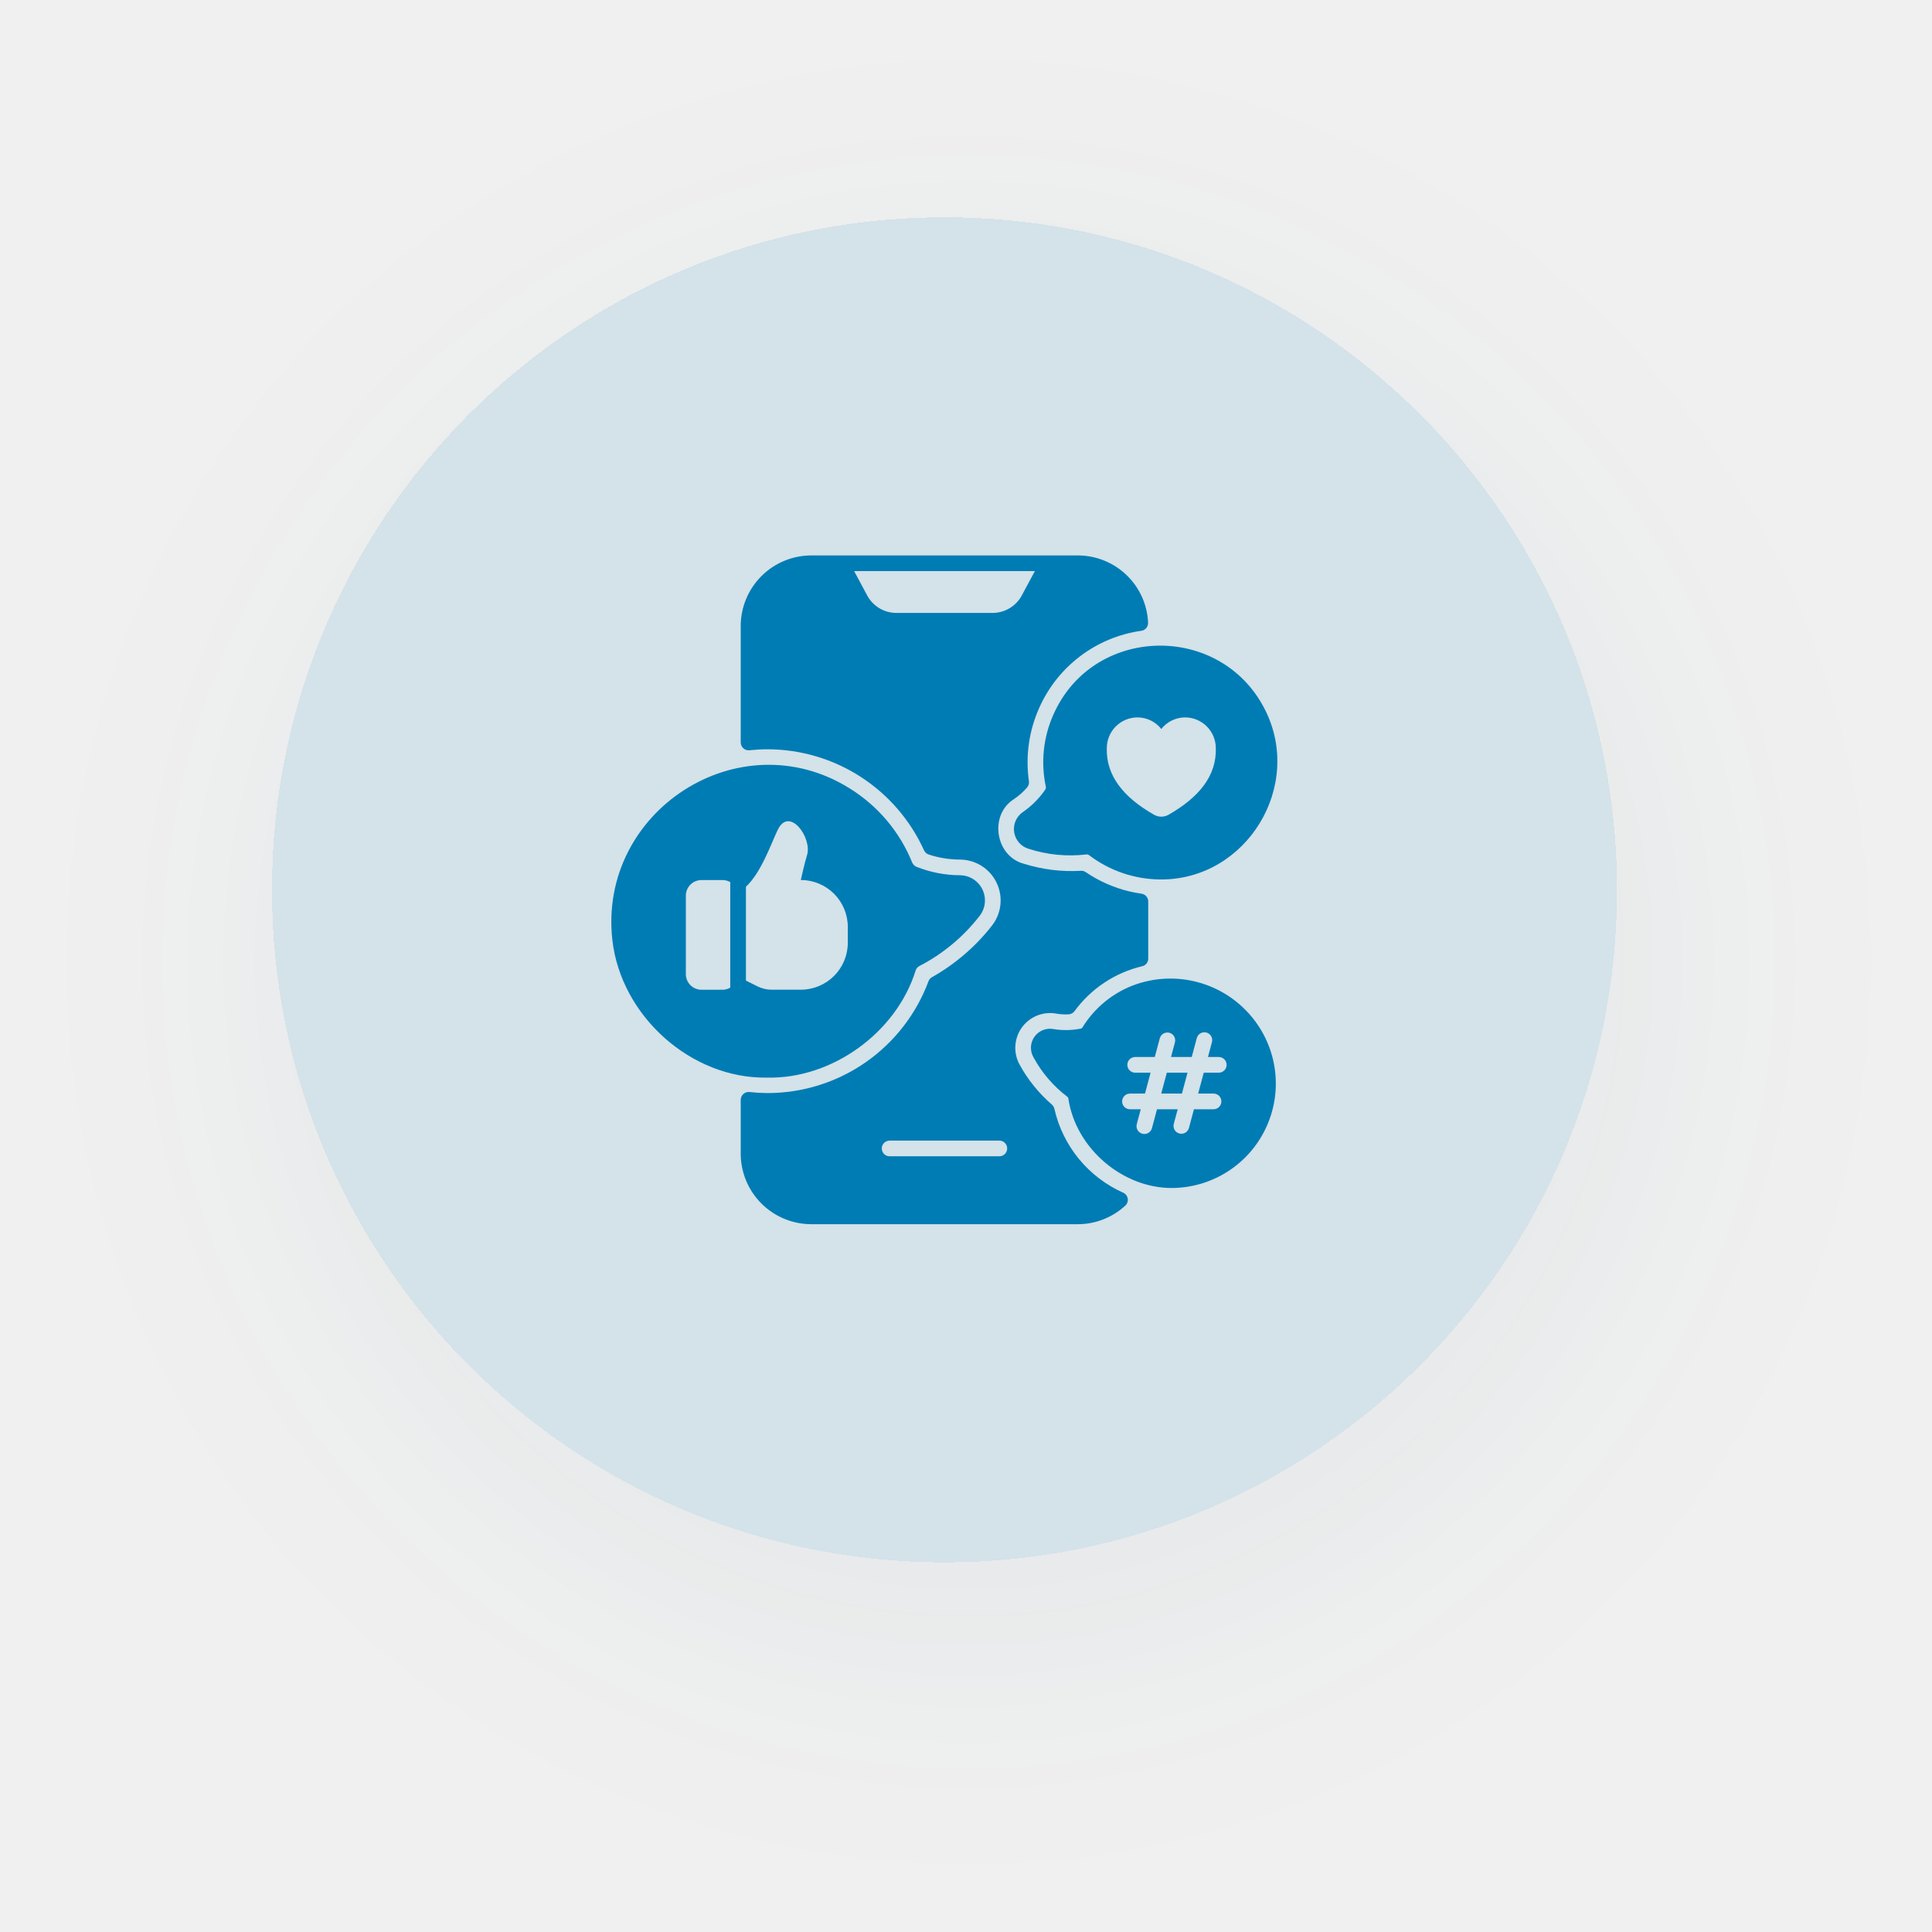
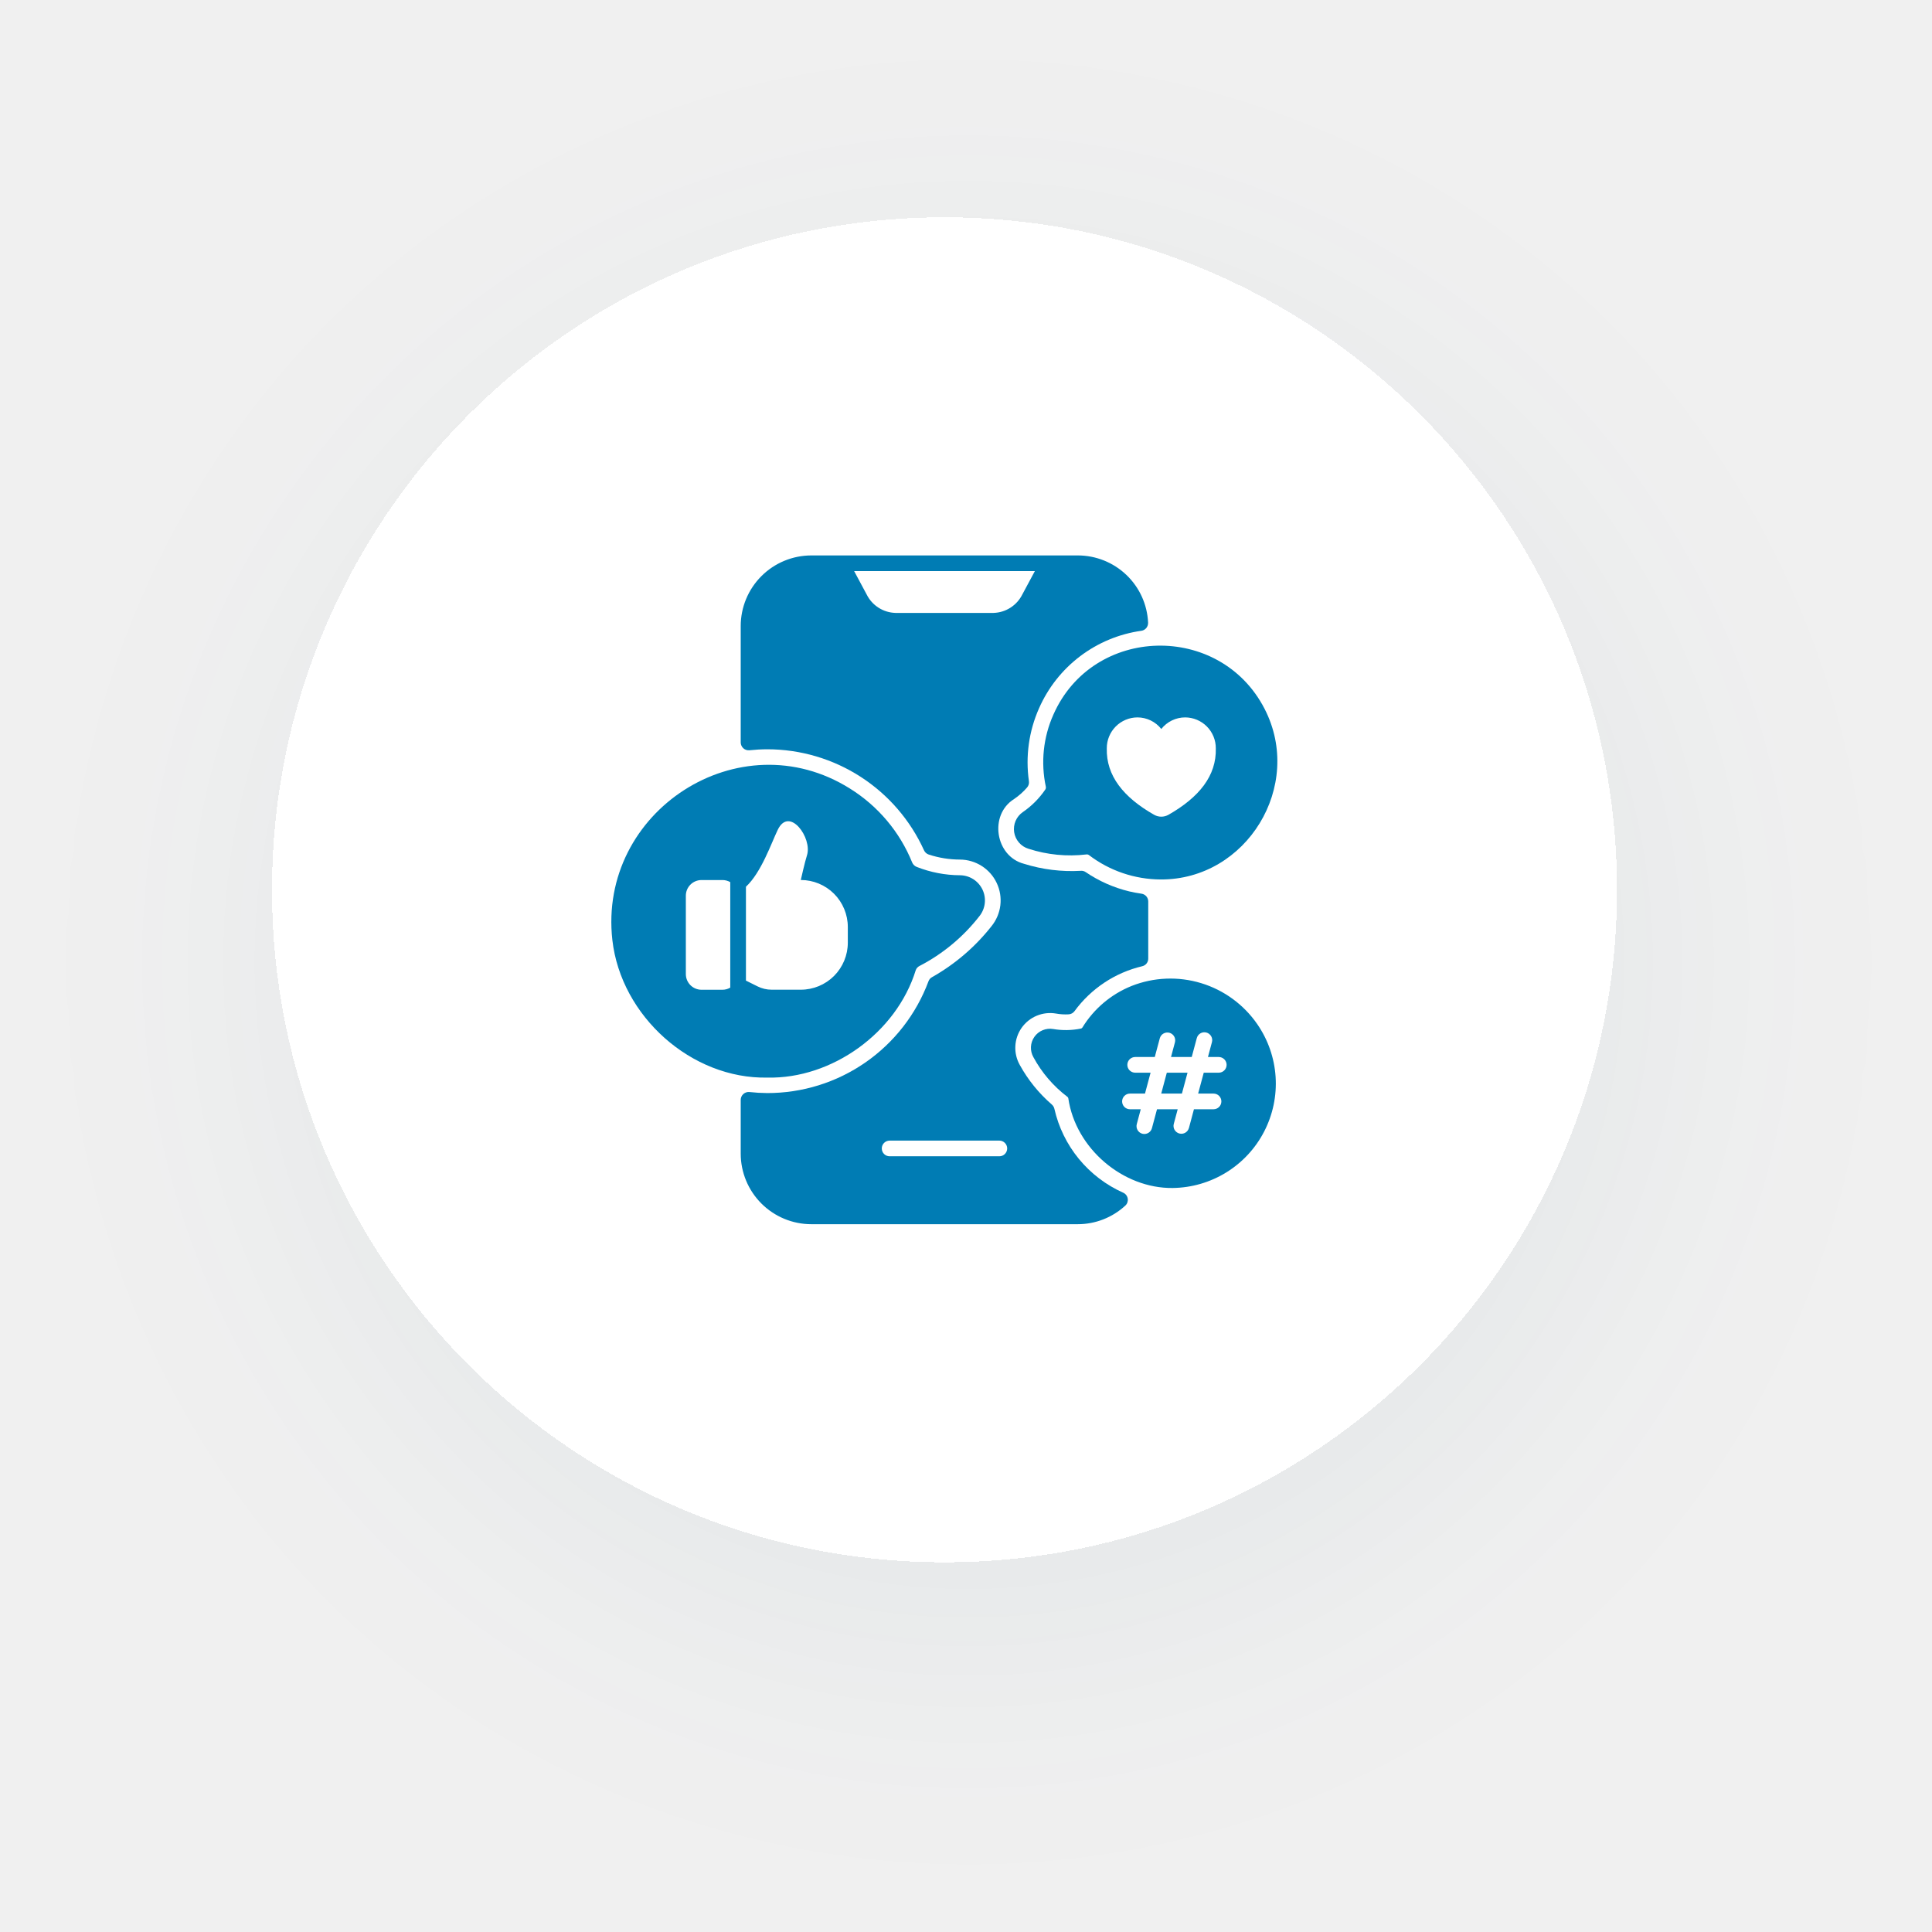
<svg xmlns="http://www.w3.org/2000/svg" width="104" height="104" viewBox="0 0 104 104" fill="none">
  <g filter="url(#filter0_d_968_1923)">
-     <rect x="14.641" y="11.697" width="72.404" height="72.404" rx="36.202" fill="#007CB4" fill-opacity="0.12" shape-rendering="crispEdges" />
+     <rect x="14.641" y="11.697" width="72.404" height="72.404" rx="36.202" fill="#fff" shape-rendering="crispEdges" />
    <g clip-path="url(#clip0_968_1923)">
      <path d="M60.463 64.204C59.536 63.79 58.719 63.167 58.075 62.382C57.432 61.598 56.98 60.674 56.757 59.684C56.736 59.594 56.686 59.513 56.616 59.453C55.922 58.853 55.34 58.134 54.897 57.33C54.723 57.022 54.639 56.67 54.656 56.316C54.673 55.962 54.79 55.62 54.993 55.33C55.197 55.04 55.479 54.814 55.806 54.677C56.133 54.541 56.492 54.5 56.841 54.559C57.067 54.6 57.297 54.615 57.527 54.602C57.589 54.598 57.649 54.581 57.704 54.551C57.758 54.521 57.805 54.48 57.842 54.43C58.731 53.215 60.024 52.357 61.49 52.011C61.581 51.989 61.663 51.937 61.721 51.863C61.779 51.789 61.811 51.698 61.81 51.603V48.527C61.81 48.425 61.774 48.327 61.707 48.249C61.641 48.173 61.548 48.122 61.448 48.108C61.203 48.071 60.986 48.032 60.787 47.984C59.951 47.782 59.158 47.431 58.447 46.949C58.369 46.893 58.275 46.867 58.18 46.876C57.147 46.935 56.112 46.808 55.125 46.499C53.573 46.097 53.228 43.868 54.585 43.014C54.846 42.838 55.082 42.628 55.288 42.39C55.329 42.344 55.358 42.29 55.375 42.232C55.392 42.174 55.396 42.112 55.387 42.052C55.196 40.718 55.385 39.358 55.932 38.126C56.419 37.019 57.18 36.054 58.145 35.324C59.109 34.594 60.244 34.123 61.442 33.955C61.546 33.94 61.64 33.886 61.707 33.805C61.773 33.724 61.807 33.621 61.802 33.516C61.758 32.541 61.34 31.621 60.634 30.948C59.928 30.274 58.989 29.898 58.014 29.899H43.67C42.663 29.901 41.699 30.301 40.987 31.013C40.275 31.725 39.874 32.69 39.873 33.696V39.968C39.874 40.027 39.886 40.085 39.911 40.139C39.935 40.193 39.97 40.241 40.014 40.28C40.058 40.32 40.11 40.35 40.166 40.368C40.222 40.386 40.281 40.393 40.34 40.387C40.662 40.353 40.986 40.335 41.31 40.334C43.089 40.336 44.829 40.849 46.324 41.813C47.819 42.777 49.004 44.151 49.739 45.77C49.763 45.825 49.799 45.873 49.843 45.913C49.887 45.953 49.939 45.983 49.995 46.001C50.537 46.179 51.104 46.27 51.674 46.271C52.089 46.273 52.495 46.392 52.845 46.615C53.195 46.837 53.475 47.154 53.652 47.529C53.83 47.904 53.898 48.322 53.849 48.733C53.799 49.145 53.634 49.535 53.373 49.857C52.496 50.971 51.41 51.902 50.175 52.599C50.085 52.646 50.016 52.725 49.981 52.821C49.322 54.592 48.136 56.117 46.583 57.194C45.03 58.27 43.185 58.844 41.296 58.84C40.977 58.837 40.657 58.819 40.34 58.784C40.281 58.778 40.222 58.785 40.166 58.803C40.11 58.822 40.058 58.851 40.014 58.891C39.971 58.93 39.935 58.978 39.911 59.032C39.887 59.086 39.874 59.144 39.873 59.203V62.102C39.874 63.109 40.275 64.074 40.987 64.786C41.699 65.497 42.663 65.898 43.67 65.899H58.014C58.963 65.9 59.878 65.542 60.576 64.898C60.627 64.851 60.666 64.792 60.689 64.726C60.711 64.66 60.718 64.589 60.706 64.521C60.695 64.452 60.667 64.387 60.625 64.332C60.582 64.276 60.527 64.232 60.463 64.204ZM48.198 32.993C47.875 32.983 47.561 32.886 47.289 32.711C47.017 32.537 46.798 32.292 46.654 32.003L45.979 30.743H55.707L55.03 32.003C54.886 32.292 54.666 32.537 54.394 32.711C54.122 32.886 53.808 32.983 53.486 32.993H48.198ZM53.795 62.243H47.889C47.777 62.243 47.669 62.199 47.59 62.12C47.511 62.041 47.467 61.933 47.467 61.821C47.467 61.709 47.511 61.602 47.59 61.523C47.669 61.444 47.777 61.399 47.889 61.399H53.795C53.907 61.399 54.014 61.444 54.093 61.523C54.172 61.602 54.217 61.709 54.217 61.821C54.217 61.933 54.172 62.041 54.093 62.12C54.014 62.199 53.907 62.243 53.795 62.243ZM62.509 58.868H63.623L63.925 57.743H62.81L62.509 58.868Z" fill="#007CB4" />
      <path d="M60.915 53.074C59.814 53.516 58.885 54.301 58.265 55.313C58.256 55.328 58.243 55.34 58.229 55.35C58.214 55.359 58.198 55.366 58.181 55.369C57.69 55.468 57.185 55.476 56.692 55.392C56.501 55.359 56.304 55.382 56.125 55.457C55.946 55.531 55.792 55.655 55.681 55.814C55.569 55.973 55.505 56.16 55.496 56.354C55.487 56.548 55.533 56.74 55.629 56.909C56.079 57.742 56.703 58.47 57.457 59.042C57.47 59.051 57.481 59.063 57.49 59.076C57.499 59.09 57.505 59.105 57.507 59.12C57.903 61.833 60.456 63.979 63.121 63.95C64.142 63.938 65.14 63.649 66.008 63.113C66.877 62.578 67.583 61.816 68.051 60.909C68.519 60.002 68.732 58.985 68.666 57.967C68.6 56.949 68.259 55.968 67.678 55.129C66.948 54.073 65.883 53.295 64.655 52.922C63.427 52.549 62.108 52.602 60.915 53.074ZM65.607 57.743H64.798L64.496 58.868H65.326C65.437 58.868 65.545 58.912 65.624 58.991C65.703 59.071 65.747 59.178 65.747 59.29C65.747 59.401 65.703 59.509 65.624 59.588C65.545 59.667 65.437 59.712 65.326 59.712H64.27L64.001 60.718C63.986 60.771 63.961 60.821 63.928 60.865C63.894 60.909 63.852 60.946 63.804 60.974C63.756 61.002 63.703 61.02 63.648 61.027C63.593 61.034 63.537 61.031 63.483 61.016C63.43 61.002 63.38 60.977 63.336 60.943C63.292 60.91 63.255 60.867 63.227 60.819C63.199 60.771 63.181 60.718 63.174 60.663C63.167 60.608 63.17 60.553 63.185 60.499L63.396 59.712H62.282L62.009 60.73C61.994 60.783 61.97 60.834 61.936 60.878C61.902 60.922 61.86 60.959 61.812 60.986C61.764 61.014 61.711 61.032 61.656 61.039C61.601 61.047 61.545 61.043 61.492 61.029C61.438 61.014 61.388 60.989 61.344 60.956C61.3 60.922 61.263 60.88 61.235 60.832C61.208 60.784 61.19 60.731 61.182 60.676C61.175 60.621 61.179 60.565 61.193 60.511L61.407 59.712H60.825C60.714 59.712 60.606 59.667 60.527 59.588C60.448 59.509 60.404 59.401 60.404 59.29C60.404 59.178 60.448 59.071 60.527 58.991C60.606 58.912 60.714 58.868 60.825 58.868H61.635L61.936 57.743H61.107C60.995 57.743 60.888 57.698 60.808 57.619C60.729 57.54 60.685 57.433 60.685 57.321C60.685 57.209 60.729 57.102 60.808 57.023C60.888 56.944 60.995 56.899 61.107 56.899H62.162L62.432 55.893C62.461 55.785 62.531 55.693 62.628 55.637C62.725 55.581 62.841 55.566 62.949 55.594C63.057 55.623 63.149 55.694 63.205 55.791C63.261 55.888 63.276 56.003 63.247 56.111L63.036 56.899H64.151L64.424 55.881C64.438 55.827 64.463 55.777 64.496 55.733C64.53 55.689 64.572 55.652 64.62 55.624C64.668 55.596 64.721 55.578 64.776 55.571C64.831 55.564 64.887 55.568 64.941 55.582C64.994 55.596 65.044 55.621 65.088 55.655C65.132 55.689 65.169 55.731 65.197 55.779C65.225 55.827 65.243 55.88 65.25 55.935C65.257 55.99 65.254 56.046 65.239 56.099L65.024 56.899H65.607C65.719 56.899 65.826 56.944 65.905 57.023C65.984 57.102 66.029 57.209 66.029 57.321C66.029 57.433 65.984 57.54 65.905 57.619C65.826 57.698 65.719 57.743 65.607 57.743ZM56.705 38.467C56.16 39.684 56.018 41.044 56.297 42.348C56.303 42.376 56.302 42.404 56.297 42.432C56.291 42.46 56.279 42.486 56.263 42.509C55.94 42.981 55.532 43.39 55.06 43.714C54.888 43.832 54.753 43.996 54.67 44.188C54.588 44.379 54.561 44.59 54.592 44.797C54.624 45.003 54.713 45.196 54.85 45.354C54.986 45.512 55.164 45.628 55.364 45.689C56.369 46.015 57.432 46.119 58.482 45.995C58.505 45.991 58.53 45.992 58.553 45.998C58.576 46.004 58.598 46.015 58.618 46.029C59.728 46.875 61.083 47.336 62.479 47.342C67.102 47.364 70.209 42.305 68.072 38.155C65.672 33.494 58.832 33.651 56.705 38.467ZM62.899 43.86C62.781 43.926 62.648 43.962 62.513 43.962C62.378 43.962 62.245 43.926 62.127 43.86C60.477 42.922 59.539 41.757 59.579 40.281C59.578 40.063 59.62 39.848 59.702 39.647C59.785 39.446 59.906 39.262 60.059 39.108C60.212 38.954 60.394 38.831 60.594 38.747C60.795 38.663 61.01 38.619 61.227 38.618C61.475 38.618 61.719 38.674 61.942 38.782C62.164 38.89 62.36 39.047 62.513 39.241C62.666 39.047 62.861 38.89 63.084 38.782C63.307 38.674 63.551 38.618 63.799 38.618C64.016 38.619 64.231 38.663 64.432 38.747C64.632 38.831 64.814 38.954 64.967 39.108C65.12 39.262 65.241 39.446 65.324 39.647C65.406 39.848 65.448 40.063 65.447 40.281C65.488 41.757 64.549 42.921 62.899 43.86ZM49.294 52.228C49.311 52.178 49.338 52.132 49.373 52.092C49.408 52.053 49.451 52.021 49.498 51.998C50.753 51.348 51.852 50.434 52.72 49.32C52.88 49.121 52.98 48.882 53.01 48.629C53.04 48.376 52.998 48.12 52.889 47.889C52.779 47.659 52.608 47.464 52.393 47.327C52.178 47.19 51.929 47.117 51.674 47.115C50.879 47.111 50.091 46.959 49.35 46.667C49.295 46.646 49.245 46.614 49.202 46.573C49.159 46.532 49.126 46.482 49.103 46.428C48.435 44.779 47.26 43.385 45.749 42.446C39.803 38.72 32.179 43.666 32.964 50.605C33.429 54.705 37.222 58.093 41.312 58.007C44.763 58.083 48.245 55.614 49.294 52.228ZM39.31 53.164C39.182 53.239 39.036 53.279 38.888 53.279H37.763C37.539 53.279 37.325 53.19 37.166 53.032C37.008 52.873 36.919 52.659 36.919 52.435V48.216C36.919 47.992 37.008 47.778 37.166 47.62C37.325 47.461 37.539 47.373 37.763 47.373H38.888C39.036 47.372 39.182 47.411 39.31 47.485V53.164ZM40.154 52.786V47.733C40.98 46.967 41.511 45.406 41.866 44.67C42.489 43.374 43.744 45.112 43.438 46.048C43.331 46.372 43.107 47.37 43.107 47.37C43.778 47.37 44.422 47.637 44.897 48.111C45.371 48.586 45.638 49.23 45.638 49.901V50.745C45.638 51.416 45.371 52.06 44.897 52.535C44.422 53.01 43.778 53.276 43.107 53.276H41.536C41.274 53.276 41.016 53.215 40.782 53.098L40.154 52.786Z" fill="#007CB4" />
    </g>
  </g>
  <defs>
    <filter id="filter0_d_968_1923" x="0.418" y="0.061" width="103.435" height="103.435" filterUnits="userSpaceOnUse" color-interpolation-filters="sRGB">
      <feFlood flood-opacity="0" result="BackgroundImageFix" />
      <feColorMatrix in="SourceAlpha" type="matrix" values="0 0 0 0 0 0 0 0 0 0 0 0 0 0 0 0 0 0 127 0" result="hardAlpha" />
      <feOffset dx="1.293" dy="3.879" />
      <feGaussianBlur stdDeviation="7.758" />
      <feComposite in2="hardAlpha" operator="out" />
      <feColorMatrix type="matrix" values="0 0 0 0 0.021 0 0 0 0 0.264 0 0 0 0 0.379 0 0 0 0.05 0" />
      <feBlend mode="normal" in2="BackgroundImageFix" result="effect1_dropShadow_968_1923" />
      <feBlend mode="normal" in="SourceGraphic" in2="effect1_dropShadow_968_1923" result="shape" />
    </filter>
    <clipPath id="clip0_968_1923">
      <rect width="36" height="36" fill="white" transform="translate(32.8418 29.8994)" />
    </clipPath>
  </defs>
</svg>
